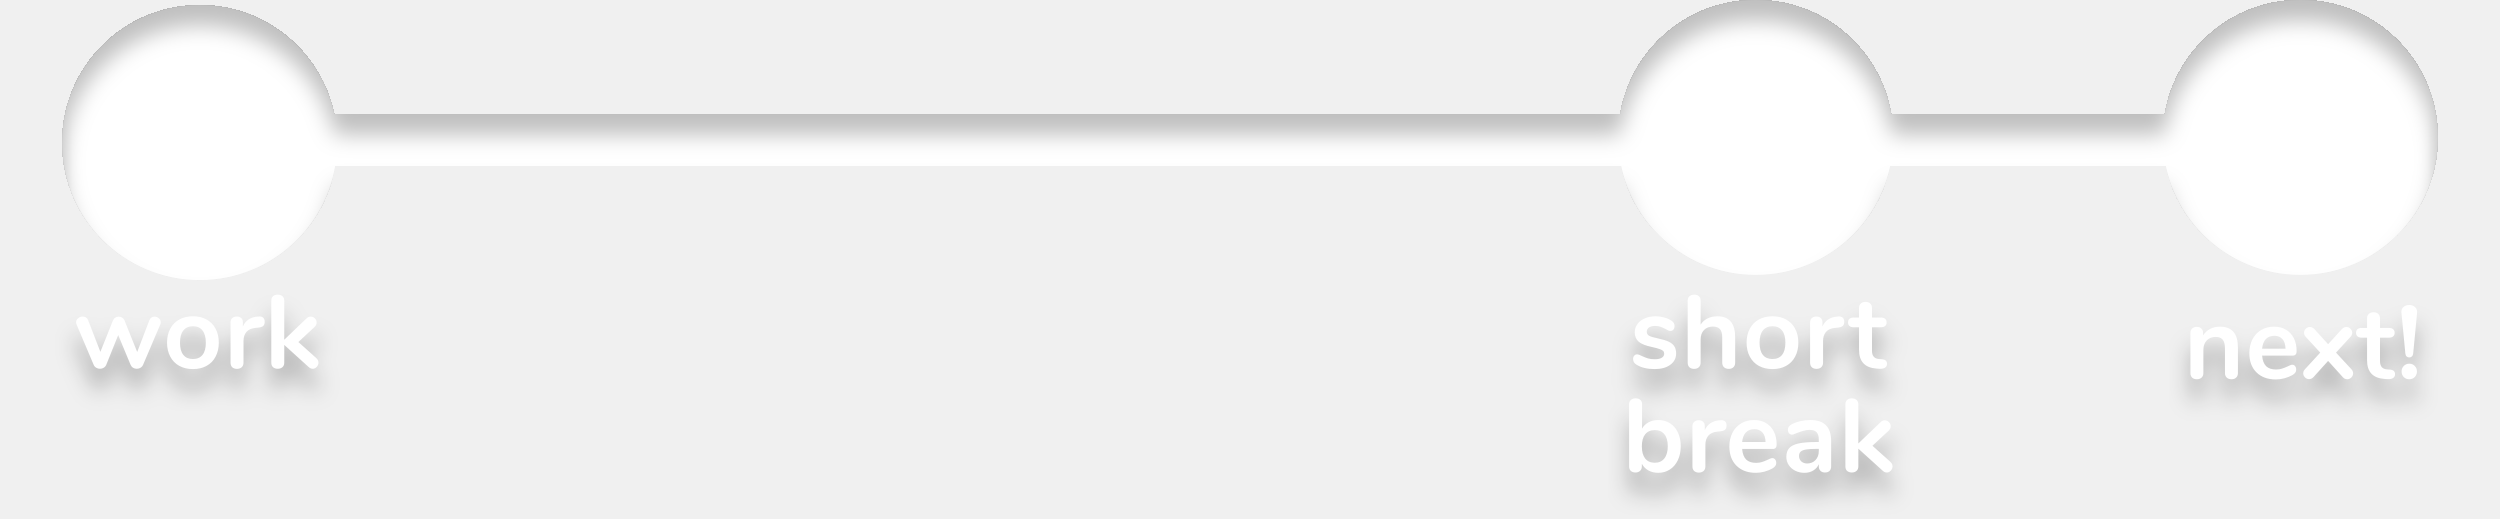
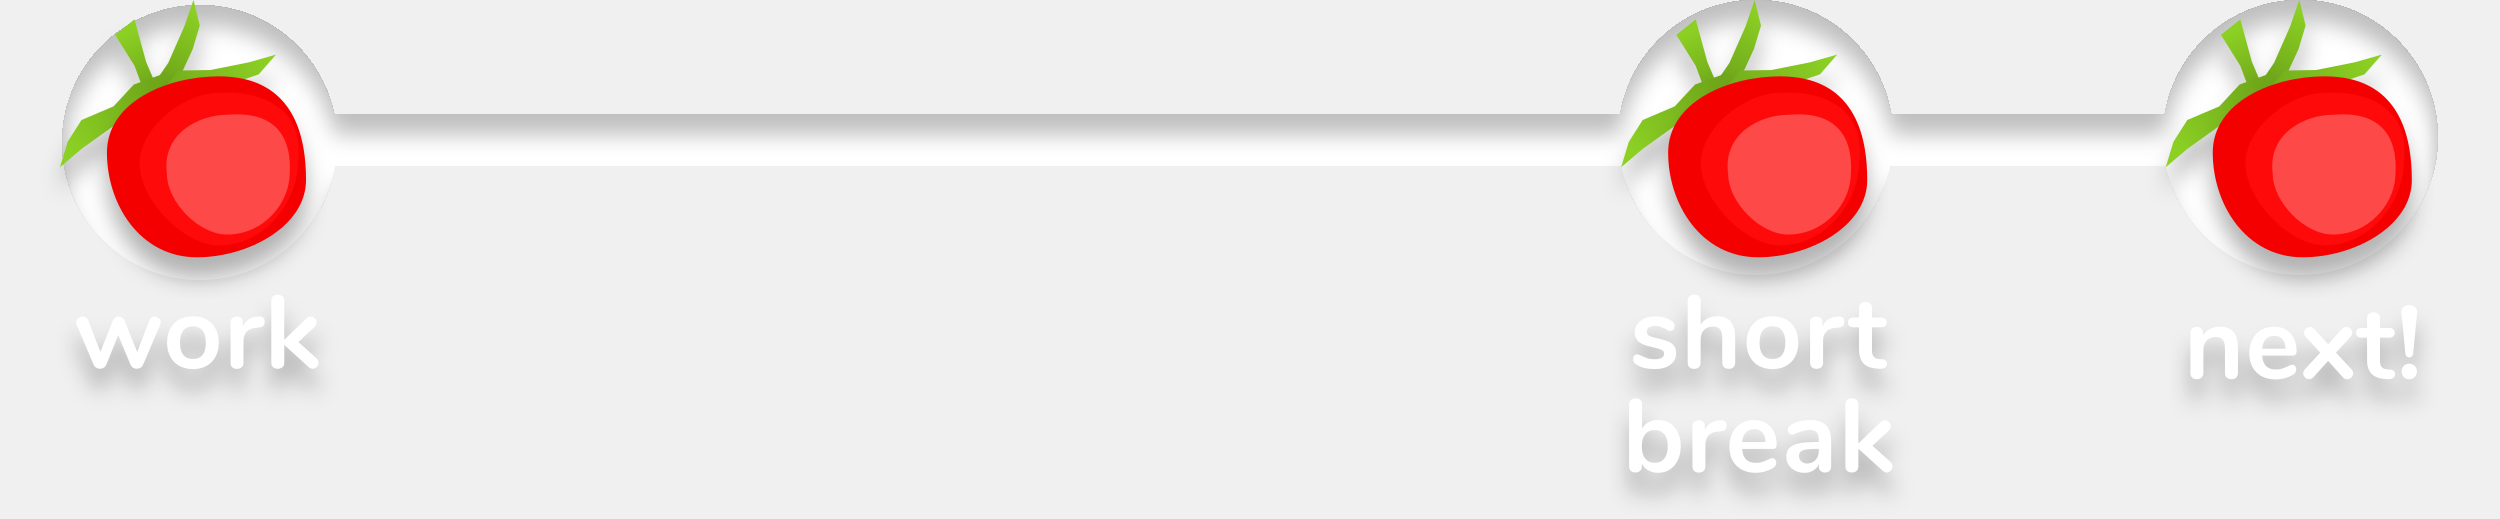
<svg xmlns="http://www.w3.org/2000/svg" width="482" height="100" viewBox="0 0 482 100" fill="none">
  <g filter="url(#filter0_i)">
    <circle cx="38.5" cy="27.5" r="26.5" fill="white" />
    <circle cx="338.5" cy="26.5" r="26.5" fill="white" />
    <circle cx="443.5" cy="26.5" r="26.5" fill="white" />
    <line x1="64" y1="27" x2="314" y2="27" stroke="white" stroke-width="10" />
    <line x1="362" y1="27" x2="422" y2="27" stroke="white" stroke-width="10" />
  </g>
  <g filter="url(#filter1_d)">
    <path d="M28.792 61.76C28.886 61.52 29.019 61.34 29.192 61.22C29.379 61.1 29.579 61.04 29.792 61.04C30.099 61.04 30.372 61.147 30.612 61.36C30.866 61.56 30.992 61.813 30.992 62.12C30.992 62.293 30.959 62.447 30.892 62.58L27.592 70.32C27.486 70.573 27.319 70.767 27.092 70.9C26.879 71.033 26.639 71.1 26.372 71.1C26.119 71.1 25.879 71.033 25.652 70.9C25.439 70.767 25.279 70.573 25.172 70.32L22.792 64.6L20.492 70.32C20.386 70.573 20.219 70.767 19.992 70.9C19.779 71.033 19.539 71.1 19.272 71.1C19.019 71.1 18.779 71.033 18.552 70.9C18.326 70.767 18.159 70.573 18.052 70.32L14.772 62.58C14.706 62.407 14.672 62.26 14.672 62.14C14.672 61.833 14.806 61.573 15.072 61.36C15.339 61.133 15.632 61.02 15.952 61.02C16.179 61.02 16.386 61.08 16.572 61.2C16.759 61.32 16.899 61.5 16.992 61.74L19.352 67.84L21.772 61.8C21.879 61.547 22.032 61.36 22.232 61.24C22.432 61.107 22.652 61.04 22.892 61.04C23.132 61.04 23.352 61.107 23.552 61.24C23.752 61.36 23.906 61.547 24.012 61.8L26.452 67.86L28.792 61.76ZM37.205 71.16C36.205 71.16 35.325 70.953 34.565 70.54C33.818 70.127 33.238 69.533 32.825 68.76C32.412 67.987 32.205 67.087 32.205 66.06C32.205 65.033 32.412 64.14 32.825 63.38C33.238 62.607 33.818 62.013 34.565 61.6C35.325 61.187 36.205 60.98 37.205 60.98C38.205 60.98 39.078 61.187 39.825 61.6C40.585 62.013 41.165 62.607 41.565 63.38C41.978 64.14 42.185 65.033 42.185 66.06C42.185 67.087 41.978 67.987 41.565 68.76C41.165 69.533 40.585 70.127 39.825 70.54C39.078 70.953 38.205 71.16 37.205 71.16ZM37.185 69.22C37.998 69.22 38.618 68.953 39.045 68.42C39.472 67.887 39.685 67.1 39.685 66.06C39.685 65.033 39.472 64.253 39.045 63.72C38.618 63.173 38.005 62.9 37.205 62.9C36.405 62.9 35.785 63.173 35.345 63.72C34.918 64.253 34.705 65.033 34.705 66.06C34.705 67.1 34.918 67.887 35.345 68.42C35.772 68.953 36.385 69.22 37.185 69.22ZM49.909 61.02C50.255 60.993 50.529 61.067 50.729 61.24C50.929 61.413 51.029 61.673 51.029 62.02C51.029 62.38 50.942 62.647 50.769 62.82C50.596 62.993 50.282 63.107 49.829 63.16L49.229 63.22C48.442 63.3 47.862 63.567 47.489 64.02C47.129 64.473 46.949 65.04 46.949 65.72V69.92C46.949 70.307 46.829 70.607 46.589 70.82C46.349 71.02 46.049 71.12 45.689 71.12C45.329 71.12 45.029 71.02 44.789 70.82C44.562 70.607 44.449 70.307 44.449 69.92V62.18C44.449 61.807 44.562 61.52 44.789 61.32C45.029 61.12 45.322 61.02 45.669 61.02C46.016 61.02 46.295 61.12 46.509 61.32C46.722 61.507 46.829 61.78 46.829 62.14V62.94C47.082 62.353 47.456 61.9 47.949 61.58C48.456 61.26 49.016 61.08 49.629 61.04L49.909 61.02ZM61.005 69.06C61.272 69.313 61.405 69.6 61.405 69.92C61.405 70.227 61.292 70.5 61.065 70.74C60.852 70.98 60.598 71.1 60.305 71.1C60.012 71.1 59.738 70.98 59.485 70.74L54.805 66.5V69.92C54.805 70.307 54.685 70.6 54.445 70.8C54.205 71 53.905 71.1 53.545 71.1C53.185 71.1 52.885 71 52.645 70.8C52.418 70.6 52.305 70.307 52.305 69.92V57.98C52.305 57.593 52.418 57.3 52.645 57.1C52.885 56.9 53.185 56.8 53.545 56.8C53.905 56.8 54.205 56.9 54.445 57.1C54.685 57.3 54.805 57.593 54.805 57.98V65.5L59.085 61.4C59.325 61.16 59.598 61.04 59.905 61.04C60.212 61.04 60.478 61.153 60.705 61.38C60.932 61.607 61.045 61.873 61.045 62.18C61.045 62.487 60.918 62.767 60.665 63.02L57.525 65.94L61.005 69.06Z" fill="white" />
  </g>
  <g filter="url(#filter2_d)">
    <path d="M319.016 71.16C317.563 71.16 316.39 70.873 315.496 70.3C315.07 70.047 314.856 69.687 314.856 69.22C314.856 68.953 314.93 68.74 315.076 68.58C315.223 68.407 315.403 68.32 315.616 68.32C315.843 68.32 316.156 68.427 316.556 68.64C316.983 68.84 317.37 68.993 317.716 69.1C318.076 69.207 318.53 69.26 319.076 69.26C319.636 69.26 320.07 69.167 320.376 68.98C320.696 68.793 320.856 68.533 320.856 68.2C320.856 67.973 320.79 67.793 320.656 67.66C320.536 67.527 320.31 67.407 319.976 67.3C319.656 67.18 319.163 67.047 318.496 66.9C317.31 66.66 316.456 66.32 315.936 65.88C315.43 65.44 315.176 64.833 315.176 64.06C315.176 63.473 315.35 62.947 315.696 62.48C316.043 62 316.516 61.633 317.116 61.38C317.73 61.113 318.423 60.98 319.196 60.98C319.756 60.98 320.296 61.053 320.816 61.2C321.336 61.333 321.803 61.533 322.216 61.8C322.643 62.067 322.856 62.42 322.856 62.86C322.856 63.127 322.783 63.353 322.636 63.54C322.49 63.713 322.31 63.8 322.096 63.8C321.95 63.8 321.803 63.773 321.656 63.72C321.523 63.653 321.35 63.56 321.136 63.44C320.75 63.24 320.416 63.093 320.136 63C319.856 62.893 319.51 62.84 319.096 62.84C318.603 62.84 318.21 62.94 317.916 63.14C317.636 63.34 317.496 63.613 317.496 63.96C317.496 64.293 317.643 64.547 317.936 64.72C318.23 64.893 318.796 65.067 319.636 65.24C320.53 65.427 321.23 65.64 321.736 65.88C322.243 66.12 322.603 66.42 322.816 66.78C323.043 67.14 323.156 67.6 323.156 68.16C323.156 69.067 322.776 69.793 322.016 70.34C321.27 70.887 320.27 71.16 319.016 71.16ZM331.103 60.98C333.397 60.98 334.543 62.32 334.543 65V69.92C334.543 70.293 334.43 70.587 334.203 70.8C333.99 71.013 333.69 71.12 333.303 71.12C332.917 71.12 332.61 71.013 332.383 70.8C332.157 70.587 332.043 70.293 332.043 69.92V65C332.043 64.293 331.897 63.78 331.603 63.46C331.323 63.127 330.877 62.96 330.263 62.96C329.543 62.96 328.963 63.187 328.523 63.64C328.097 64.093 327.883 64.7 327.883 65.46V69.92C327.883 70.293 327.77 70.587 327.543 70.8C327.317 71.013 327.01 71.12 326.623 71.12C326.237 71.12 325.93 71.013 325.703 70.8C325.49 70.587 325.383 70.293 325.383 69.92V57.96C325.383 57.613 325.497 57.333 325.723 57.12C325.963 56.907 326.27 56.8 326.643 56.8C327.017 56.8 327.317 56.9 327.543 57.1C327.77 57.3 327.883 57.573 327.883 57.92V62.58C328.217 62.06 328.657 61.667 329.203 61.4C329.763 61.12 330.397 60.98 331.103 60.98ZM341.742 71.16C340.742 71.16 339.862 70.953 339.102 70.54C338.356 70.127 337.776 69.533 337.362 68.76C336.949 67.987 336.742 67.087 336.742 66.06C336.742 65.033 336.949 64.14 337.362 63.38C337.776 62.607 338.356 62.013 339.102 61.6C339.862 61.187 340.742 60.98 341.742 60.98C342.742 60.98 343.616 61.187 344.362 61.6C345.122 62.013 345.702 62.607 346.102 63.38C346.516 64.14 346.722 65.033 346.722 66.06C346.722 67.087 346.516 67.987 346.102 68.76C345.702 69.533 345.122 70.127 344.362 70.54C343.616 70.953 342.742 71.16 341.742 71.16ZM341.722 69.22C342.536 69.22 343.156 68.953 343.582 68.42C344.009 67.887 344.222 67.1 344.222 66.06C344.222 65.033 344.009 64.253 343.582 63.72C343.156 63.173 342.542 62.9 341.742 62.9C340.942 62.9 340.322 63.173 339.882 63.72C339.456 64.253 339.242 65.033 339.242 66.06C339.242 67.1 339.456 67.887 339.882 68.42C340.309 68.953 340.922 69.22 341.722 69.22ZM354.446 61.02C354.793 60.993 355.066 61.067 355.266 61.24C355.466 61.413 355.566 61.673 355.566 62.02C355.566 62.38 355.48 62.647 355.306 62.82C355.133 62.993 354.82 63.107 354.366 63.16L353.766 63.22C352.98 63.3 352.4 63.567 352.026 64.02C351.666 64.473 351.486 65.04 351.486 65.72V69.92C351.486 70.307 351.366 70.607 351.126 70.82C350.886 71.02 350.586 71.12 350.226 71.12C349.866 71.12 349.566 71.02 349.326 70.82C349.1 70.607 348.986 70.307 348.986 69.92V62.18C348.986 61.807 349.1 61.52 349.326 61.32C349.566 61.12 349.86 61.02 350.206 61.02C350.553 61.02 350.833 61.12 351.046 61.32C351.26 61.507 351.366 61.78 351.366 62.14V62.94C351.62 62.353 351.993 61.9 352.486 61.58C352.993 61.26 353.553 61.08 354.166 61.04L354.446 61.02ZM362.821 69.26C363.488 69.3 363.821 69.6 363.821 70.16C363.821 70.48 363.688 70.727 363.421 70.9C363.168 71.06 362.801 71.127 362.321 71.1L361.781 71.06C359.541 70.9 358.421 69.7 358.421 67.46V63.1H357.421C357.061 63.1 356.781 63.02 356.581 62.86C356.394 62.7 356.301 62.467 356.301 62.16C356.301 61.853 356.394 61.62 356.581 61.46C356.781 61.3 357.061 61.22 357.421 61.22H358.421V59.38C358.421 59.02 358.534 58.733 358.761 58.52C358.988 58.307 359.294 58.2 359.681 58.2C360.054 58.2 360.354 58.307 360.581 58.52C360.808 58.733 360.921 59.02 360.921 59.38V61.22H362.621C362.981 61.22 363.254 61.3 363.441 61.46C363.641 61.62 363.741 61.853 363.741 62.16C363.741 62.467 363.641 62.7 363.441 62.86C363.254 63.02 362.981 63.1 362.621 63.1H360.921V67.64C360.921 68.627 361.374 69.153 362.281 69.22L362.821 69.26ZM319.709 80.98C320.563 80.98 321.316 81.187 321.969 81.6C322.623 82.013 323.129 82.6 323.489 83.36C323.863 84.12 324.049 85.007 324.049 86.02C324.049 87.033 323.863 87.933 323.489 88.72C323.129 89.493 322.616 90.093 321.949 90.52C321.296 90.947 320.549 91.16 319.709 91.16C319.003 91.16 318.369 91.007 317.809 90.7C317.263 90.393 316.843 89.967 316.549 89.42V89.92C316.549 90.28 316.436 90.567 316.209 90.78C315.983 90.993 315.683 91.1 315.309 91.1C314.936 91.1 314.636 90.993 314.409 90.78C314.196 90.567 314.089 90.28 314.089 89.92V77.96C314.089 77.613 314.203 77.333 314.429 77.12C314.669 76.907 314.976 76.8 315.349 76.8C315.723 76.8 316.023 76.9 316.249 77.1C316.476 77.3 316.589 77.573 316.589 77.92V82.64C316.883 82.107 317.303 81.7 317.849 81.42C318.396 81.127 319.016 80.98 319.709 80.98ZM319.049 89.22C319.836 89.22 320.449 88.94 320.889 88.38C321.329 87.82 321.549 87.033 321.549 86.02C321.549 85.02 321.329 84.253 320.889 83.72C320.463 83.187 319.849 82.92 319.049 82.92C318.249 82.92 317.629 83.193 317.189 83.74C316.763 84.273 316.549 85.047 316.549 86.06C316.549 87.073 316.763 87.853 317.189 88.4C317.629 88.947 318.249 89.22 319.049 89.22ZM331.761 81.02C332.108 80.993 332.381 81.067 332.581 81.24C332.781 81.413 332.881 81.673 332.881 82.02C332.881 82.38 332.795 82.647 332.621 82.82C332.448 82.993 332.135 83.107 331.681 83.16L331.081 83.22C330.295 83.3 329.715 83.567 329.341 84.02C328.981 84.473 328.801 85.04 328.801 85.72V89.92C328.801 90.307 328.681 90.607 328.441 90.82C328.201 91.02 327.901 91.12 327.541 91.12C327.181 91.12 326.881 91.02 326.641 90.82C326.415 90.607 326.301 90.307 326.301 89.92V82.18C326.301 81.807 326.415 81.52 326.641 81.32C326.881 81.12 327.175 81.02 327.521 81.02C327.868 81.02 328.148 81.12 328.361 81.32C328.575 81.507 328.681 81.78 328.681 82.14V82.94C328.935 82.353 329.308 81.9 329.801 81.58C330.308 81.26 330.868 81.08 331.481 81.04L331.761 81.02ZM341.702 88.32C341.929 88.32 342.109 88.407 342.242 88.58C342.389 88.753 342.462 88.987 342.462 89.28C342.462 89.693 342.215 90.04 341.722 90.32C341.269 90.573 340.755 90.78 340.182 90.94C339.609 91.087 339.062 91.16 338.542 91.16C336.969 91.16 335.722 90.707 334.802 89.8C333.882 88.893 333.422 87.653 333.422 86.08C333.422 85.08 333.622 84.193 334.022 83.42C334.422 82.647 334.982 82.047 335.702 81.62C336.435 81.193 337.262 80.98 338.182 80.98C339.062 80.98 339.829 81.173 340.482 81.56C341.135 81.947 341.642 82.493 342.002 83.2C342.362 83.907 342.542 84.74 342.542 85.7C342.542 86.273 342.289 86.56 341.782 86.56H335.882C335.962 87.48 336.222 88.16 336.662 88.6C337.102 89.027 337.742 89.24 338.582 89.24C339.009 89.24 339.382 89.187 339.702 89.08C340.035 88.973 340.409 88.827 340.822 88.64C341.222 88.427 341.515 88.32 341.702 88.32ZM338.242 82.74C337.562 82.74 337.015 82.953 336.602 83.38C336.202 83.807 335.962 84.42 335.882 85.22H340.402C340.375 84.407 340.175 83.793 339.802 83.38C339.429 82.953 338.909 82.74 338.242 82.74ZM349.027 80.98C350.387 80.98 351.394 81.32 352.047 82C352.714 82.667 353.047 83.687 353.047 85.06V89.94C353.047 90.3 352.94 90.587 352.727 90.8C352.514 91 352.22 91.1 351.847 91.1C351.5 91.1 351.214 90.993 350.987 90.78C350.774 90.567 350.667 90.287 350.667 89.94V89.5C350.44 90.02 350.08 90.427 349.587 90.72C349.107 91.013 348.547 91.16 347.907 91.16C347.254 91.16 346.66 91.027 346.127 90.76C345.594 90.493 345.174 90.127 344.867 89.66C344.56 89.193 344.407 88.673 344.407 88.1C344.407 87.38 344.587 86.813 344.947 86.4C345.32 85.987 345.92 85.687 346.747 85.5C347.574 85.313 348.714 85.22 350.167 85.22H350.667V84.76C350.667 84.107 350.527 83.633 350.247 83.34C349.967 83.033 349.514 82.88 348.887 82.88C348.5 82.88 348.107 82.94 347.707 83.06C347.307 83.167 346.834 83.327 346.287 83.54C345.94 83.713 345.687 83.8 345.527 83.8C345.287 83.8 345.087 83.713 344.927 83.54C344.78 83.367 344.707 83.14 344.707 82.86C344.707 82.633 344.76 82.44 344.867 82.28C344.987 82.107 345.18 81.947 345.447 81.8C345.914 81.547 346.467 81.347 347.107 81.2C347.76 81.053 348.4 80.98 349.027 80.98ZM348.407 89.36C349.074 89.36 349.614 89.14 350.027 88.7C350.454 88.247 350.667 87.667 350.667 86.96V86.54H350.307C349.414 86.54 348.72 86.58 348.227 86.66C347.734 86.74 347.38 86.88 347.167 87.08C346.954 87.28 346.847 87.553 346.847 87.9C346.847 88.327 346.994 88.68 347.287 88.96C347.594 89.227 347.967 89.36 348.407 89.36ZM364.488 89.06C364.755 89.313 364.888 89.6 364.888 89.92C364.888 90.227 364.775 90.5 364.548 90.74C364.335 90.98 364.081 91.1 363.788 91.1C363.495 91.1 363.221 90.98 362.968 90.74L358.288 86.5V89.92C358.288 90.307 358.168 90.6 357.928 90.8C357.688 91 357.388 91.1 357.028 91.1C356.668 91.1 356.368 91 356.128 90.8C355.901 90.6 355.788 90.307 355.788 89.92V77.98C355.788 77.593 355.901 77.3 356.128 77.1C356.368 76.9 356.668 76.8 357.028 76.8C357.388 76.8 357.688 76.9 357.928 77.1C358.168 77.3 358.288 77.593 358.288 77.98V85.5L362.568 81.4C362.808 81.16 363.081 81.04 363.388 81.04C363.695 81.04 363.961 81.153 364.188 81.38C364.415 81.607 364.528 81.873 364.528 82.18C364.528 82.487 364.401 82.767 364.148 83.02L361.008 85.94L364.488 89.06Z" fill="white" />
  </g>
  <g filter="url(#filter3_d)">
    <path d="M427.992 62.98C429.165 62.98 430.039 63.313 430.612 63.98C431.185 64.647 431.472 65.653 431.472 67V71.92C431.472 72.293 431.359 72.587 431.132 72.8C430.919 73.013 430.619 73.12 430.232 73.12C429.845 73.12 429.539 73.013 429.312 72.8C429.085 72.587 428.972 72.293 428.972 71.92V67.14C428.972 66.38 428.825 65.827 428.532 65.48C428.252 65.133 427.805 64.96 427.192 64.96C426.472 64.96 425.892 65.187 425.452 65.64C425.025 66.093 424.812 66.7 424.812 67.46V71.92C424.812 72.293 424.699 72.587 424.472 72.8C424.245 73.013 423.939 73.12 423.552 73.12C423.165 73.12 422.859 73.013 422.632 72.8C422.419 72.587 422.312 72.293 422.312 71.92V64.18C422.312 63.833 422.425 63.553 422.652 63.34C422.879 63.127 423.185 63.02 423.572 63.02C423.919 63.02 424.199 63.127 424.412 63.34C424.639 63.54 424.752 63.807 424.752 64.14V64.68C425.085 64.133 425.532 63.713 426.092 63.42C426.652 63.127 427.285 62.98 427.992 62.98ZM441.951 70.32C442.178 70.32 442.358 70.407 442.491 70.58C442.638 70.753 442.711 70.987 442.711 71.28C442.711 71.693 442.465 72.04 441.971 72.32C441.518 72.573 441.005 72.78 440.431 72.94C439.858 73.087 439.311 73.16 438.791 73.16C437.218 73.16 435.971 72.707 435.051 71.8C434.131 70.893 433.671 69.653 433.671 68.08C433.671 67.08 433.871 66.193 434.271 65.42C434.671 64.647 435.231 64.047 435.951 63.62C436.685 63.193 437.511 62.98 438.431 62.98C439.311 62.98 440.078 63.173 440.731 63.56C441.385 63.947 441.891 64.493 442.251 65.2C442.611 65.907 442.791 66.74 442.791 67.7C442.791 68.273 442.538 68.56 442.031 68.56H436.131C436.211 69.48 436.471 70.16 436.911 70.6C437.351 71.027 437.991 71.24 438.831 71.24C439.258 71.24 439.631 71.187 439.951 71.08C440.285 70.973 440.658 70.827 441.071 70.64C441.471 70.427 441.765 70.32 441.951 70.32ZM438.491 64.74C437.811 64.74 437.265 64.953 436.851 65.38C436.451 65.807 436.211 66.42 436.131 67.22H440.651C440.625 66.407 440.425 65.793 440.051 65.38C439.678 64.953 439.158 64.74 438.491 64.74ZM453.321 71.16C453.561 71.4 453.681 71.673 453.681 71.98C453.681 72.273 453.568 72.54 453.341 72.78C453.114 73.007 452.848 73.12 452.541 73.12C452.208 73.12 451.921 72.98 451.681 72.7L448.861 69.58L446.041 72.7C445.788 72.967 445.501 73.1 445.181 73.1C444.888 73.1 444.628 72.987 444.401 72.76C444.174 72.533 444.061 72.273 444.061 71.98C444.061 71.673 444.181 71.4 444.421 71.16L447.341 67.98L444.581 64.98C444.341 64.74 444.221 64.467 444.221 64.16C444.221 63.853 444.334 63.593 444.561 63.38C444.788 63.153 445.048 63.04 445.341 63.04C445.661 63.04 445.948 63.173 446.201 63.44L448.861 66.36L451.521 63.44C451.774 63.173 452.061 63.04 452.381 63.04C452.688 63.04 452.948 63.153 453.161 63.38C453.388 63.593 453.501 63.853 453.501 64.16C453.501 64.467 453.381 64.74 453.141 64.98L450.381 67.98L453.321 71.16ZM460.766 71.26C461.432 71.3 461.766 71.6 461.766 72.16C461.766 72.48 461.632 72.727 461.366 72.9C461.112 73.06 460.746 73.127 460.266 73.1L459.726 73.06C457.486 72.9 456.366 71.7 456.366 69.46V65.1H455.366C455.006 65.1 454.726 65.02 454.526 64.86C454.339 64.7 454.246 64.467 454.246 64.16C454.246 63.853 454.339 63.62 454.526 63.46C454.726 63.3 455.006 63.22 455.366 63.22H456.366V61.38C456.366 61.02 456.479 60.733 456.706 60.52C456.932 60.307 457.239 60.2 457.626 60.2C457.999 60.2 458.299 60.307 458.526 60.52C458.752 60.733 458.866 61.02 458.866 61.38V63.22H460.566C460.926 63.22 461.199 63.3 461.386 63.46C461.586 63.62 461.686 63.853 461.686 64.16C461.686 64.467 461.586 64.7 461.386 64.86C461.199 65.02 460.926 65.1 460.566 65.1H458.866V69.64C458.866 70.627 459.319 71.153 460.226 71.22L460.766 71.26ZM464.507 68.92C464.307 68.92 464.134 68.853 463.987 68.72C463.854 68.587 463.774 68.393 463.747 68.14L463.007 60.36L462.987 60.16C462.987 59.747 463.127 59.42 463.407 59.18C463.7 58.927 464.067 58.8 464.507 58.8C464.974 58.8 465.354 58.947 465.647 59.24C465.94 59.52 466.06 59.9 466.007 60.38L465.267 68.14C465.24 68.393 465.154 68.587 465.007 68.72C464.874 68.853 464.707 68.92 464.507 68.92ZM464.507 73.12C464.08 73.12 463.727 72.98 463.447 72.7C463.167 72.407 463.027 72.047 463.027 71.62C463.027 71.193 463.167 70.84 463.447 70.56C463.727 70.267 464.08 70.12 464.507 70.12C464.934 70.12 465.287 70.267 465.567 70.56C465.847 70.84 465.987 71.193 465.987 71.62C465.987 72.047 465.847 72.407 465.567 72.7C465.287 72.98 464.934 73.12 464.507 73.12Z" fill="white" />
  </g>
+   <g filter="url(#filter4_d)">
+     <path d="M32.455 12.097L35.524 5.132L37.306 3.04723e-05L38.516 4.93L37.163 9.452L33.665 17.027L31.701 21.12L30.131 21.408L29.099 17.035L32.455 12.097Z" fill="url(#paint0_linear)" />
+   </g>
+   <g filter="url(#filter5_d)">
+     <path d="M25.93 3.732L28.169 11.941L30.408 17.165L28.169 18.657L25.93 12.687L22.199 6.717L25.93 3.732Z" fill="url(#paint1_linear)" />
+   </g>
+   <g filter="url(#filter6_d)">
+     <path d="M21.89 24.276L15.707 28.713L11.564 32.227L13.028 27.366L15.707 23.134L21.89 20.505L25.798 16.298L31.581 14.195L35.788 15.773L33.159 18.401L27.29 21.729L21.89 24.276Z" fill="url(#paint2_linear)" />
+   </g>
+   <g filter="url(#filter7_d)">
+     <path d="M40.537 13.501L47.999 12.008L53.223 10.516L49.885 14.34L45.407 15.833L37.198 17.325L32.721 18.072L31.582 16.952L34.567 13.594L40.537 13.501Z" fill="url(#paint3_linear)" />
+   </g>
+   <g filter="url(#filter8_d)">
+     <path d="M59 34.701C59 43.639 47.848 49.606 37.975 49.606C26.934 49.606 20.619 39.316 20.619 29.443C20.619 19.57 32.303 14.721 42.175 14.721C48.485 14.721 59 16.825 59 34.701Z" fill="#F40000" />
+   </g>
+   <path d="M57.423 31.546C57.423 38.51 51.24 47.319 42.175 47.319C35.416 47.319 26.928 38.51 26.928 31.546C26.928 24.583 35.416 17.9 42.175 17.9C49.88 17.365 59 20.505 57.423 31.546Z" fill="#FF0A0A" />
+   <path d="M55.845 33.493C55.845 38.957 51.005 45.217 43.752 45.217C38.346 45.217 32.185 38.957 32.185 33.493C31.134 25.763 38.346 22.136 43.752 22.136C51.367 21.403 56.371 24.711 55.845 33.493Z" fill="#FE4949" />
+   <g filter="url(#filter9_d)">
+     <path d="M333.455 12.097L336.524 5.132L338.305 3.04723e-05L339.516 4.93L338.163 9.452L334.665 17.027L332.701 21.12L331.131 21.408L330.099 17.035L333.455 12.097Z" fill="url(#paint4_linear)" />
+   </g>
+   <g filter="url(#filter10_d)">
+     <path d="M326.93 3.732L329.169 11.941L331.408 17.165L329.169 18.657L326.93 12.687L323.199 6.717L326.93 3.732Z" fill="url(#paint5_linear)" />
+   </g>
+   <g filter="url(#filter11_d)">
+     <path d="M322.89 24.276L316.707 28.713L312.564 32.227L314.028 27.366L316.707 23.134L322.89 20.505L326.798 16.298L332.581 14.195L336.788 15.773L334.159 18.401L328.29 21.729L322.89 24.276Z" fill="url(#paint6_linear)" />
+   </g>
+   <g filter="url(#filter12_d)">
+     <path d="M341.537 13.501L348.999 12.008L354.223 10.516L350.885 14.34L346.407 15.833L338.198 17.325L333.721 18.072L332.582 16.952L335.567 13.594L341.537 13.501Z" fill="url(#paint7_linear)" />
+   </g>
+   <g filter="url(#filter13_d)">
+     <path d="M360 34.701C360 43.639 348.848 49.606 338.975 49.606C327.934 49.606 321.619 39.316 321.619 29.443C321.619 19.57 333.303 14.721 343.175 14.721C349.485 14.721 360 16.825 360 34.701Z" fill="#F40000" />
+   </g>
+   <path d="M358.423 31.546C358.423 38.51 352.24 47.319 343.175 47.319C336.416 47.319 327.928 38.51 327.928 31.546C327.928 24.583 336.416 17.9 343.175 17.9C350.881 17.365 360 20.505 358.423 31.546Z" fill="#FF0A0A" />
+   <path d="M356.845 33.493C356.845 38.957 352.005 45.217 344.752 45.217C339.345 45.217 333.186 38.957 333.186 33.493C332.134 25.763 339.345 22.136 344.752 22.136C352.367 21.403 357.371 24.711 356.845 33.493Z" fill="#FE4949" />
+   <g filter="url(#filter14_d)">
+     <path d="M438.455 12.097L441.524 5.132L443.305 3.04723e-05L444.516 4.93L443.163 9.452L439.665 17.027L437.701 21.12L436.131 21.408L435.099 17.035L438.455 12.097Z" fill="url(#paint8_linear)" />
+   </g>
+   <g filter="url(#filter15_d)">
+     <path d="M431.93 3.732L434.169 11.941L436.408 17.165L434.169 18.657L431.93 12.687L428.199 6.717L431.93 3.732Z" fill="url(#paint9_linear)" />
+   </g>
+   <g filter="url(#filter16_d)">
+     <path d="M427.89 24.276L421.707 28.713L417.564 32.227L419.028 27.366L421.707 23.134L427.89 20.505L431.798 16.298L437.581 14.195L441.788 15.773L439.159 18.401L433.29 21.729L427.89 24.276Z" fill="url(#paint10_linear)" />
+   </g>
+   <g filter="url(#filter17_d)">
+     <path d="M446.537 13.501L453.999 12.008L459.223 10.516L455.885 14.34L451.407 15.833L443.198 17.325L438.721 18.072L437.582 16.952L440.567 13.594L446.537 13.501Z" fill="url(#paint11_linear)" />
+   </g>
+   <g filter="url(#filter18_d)">
+     <path d="M465 34.701C465 43.639 453.848 49.606 443.975 49.606C432.934 49.606 426.619 39.316 426.619 29.443C426.619 19.57 438.303 14.721 448.175 14.721C454.485 14.721 465 16.825 465 34.701Z" fill="#F40000" />
+   </g>
+   <path d="M463.423 31.546C463.423 38.51 457.24 47.319 448.175 47.319C441.416 47.319 432.928 38.51 432.928 31.546C432.928 24.583 441.416 17.9 448.175 17.9C455.881 17.365 465 20.505 463.423 31.546Z" fill="#FF0A0A" />
+   <path d="M461.845 33.493C461.845 38.957 457.005 45.217 449.752 45.217C444.345 45.217 438.186 38.957 438.186 33.493C437.134 25.763 444.345 22.136 449.752 22.136C457.367 21.403 462.371 24.711 461.845 33.493Z" fill="#FE4949" />
  <defs>
    <filter id="filter0_i" x="12" y="0" width="458" height="58" filterUnits="userSpaceOnUse" color-interpolation-filters="sRGB">
      <feFlood flood-opacity="0" result="BackgroundImageFix" />
      <feBlend mode="normal" in="SourceGraphic" in2="BackgroundImageFix" result="shape" />
      <feColorMatrix in="SourceAlpha" type="matrix" values="0 0 0 0 0 0 0 0 0 0 0 0 0 0 0 0 0 0 127 0" result="hardAlpha" />
      <feOffset dy="4" />
      <feGaussianBlur stdDeviation="2" />
      <feComposite in2="hardAlpha" operator="arithmetic" k2="-1" k3="1" />
      <feColorMatrix type="matrix" values="0 0 0 0 0 0 0 0 0 0 0 0 0 0 0 0 0 0 0.25 0" />
      <feBlend mode="normal" in2="shape" result="effect1_innerShadow" />
    </filter>
    <filter id="filter1_d" x="10.672" y="56.8" width="54.733" height="22.36" filterUnits="userSpaceOnUse" color-interpolation-filters="sRGB">
      <feFlood flood-opacity="0" result="BackgroundImageFix" />
      <feColorMatrix in="SourceAlpha" type="matrix" values="0 0 0 0 0 0 0 0 0 0 0 0 0 0 0 0 0 0 127 0" />
      <feOffset dy="4" />
      <feGaussianBlur stdDeviation="2" />
      <feColorMatrix type="matrix" values="0 0 0 0 0 0 0 0 0 0 0 0 0 0 0 0 0 0 0.25 0" />
      <feBlend mode="normal" in2="BackgroundImageFix" result="effect1_dropShadow" />
      <feBlend mode="normal" in="SourceGraphic" in2="effect1_dropShadow" result="shape" />
    </filter>
    <filter id="filter2_d" x="310.089" y="56.8" width="58.798" height="42.36" filterUnits="userSpaceOnUse" color-interpolation-filters="sRGB">
      <feFlood flood-opacity="0" result="BackgroundImageFix" />
      <feColorMatrix in="SourceAlpha" type="matrix" values="0 0 0 0 0 0 0 0 0 0 0 0 0 0 0 0 0 0 127 0" />
      <feOffset dy="4" />
      <feGaussianBlur stdDeviation="2" />
      <feColorMatrix type="matrix" values="0 0 0 0 0 0 0 0 0 0 0 0 0 0 0 0 0 0 0.25 0" />
      <feBlend mode="normal" in2="BackgroundImageFix" result="effect1_dropShadow" />
      <feBlend mode="normal" in="SourceGraphic" in2="effect1_dropShadow" result="shape" />
    </filter>
    <filter id="filter3_d" x="418.312" y="58.8" width="51.707" height="22.36" filterUnits="userSpaceOnUse" color-interpolation-filters="sRGB">
      <feFlood flood-opacity="0" result="BackgroundImageFix" />
      <feColorMatrix in="SourceAlpha" type="matrix" values="0 0 0 0 0 0 0 0 0 0 0 0 0 0 0 0 0 0 127 0" />
      <feOffset dy="4" />
      <feGaussianBlur stdDeviation="2" />
      <feColorMatrix type="matrix" values="0 0 0 0 0 0 0 0 0 0 0 0 0 0 0 0 0 0 0.25 0" />
      <feBlend mode="normal" in2="BackgroundImageFix" result="effect1_dropShadow" />
      <feBlend mode="normal" in="SourceGraphic" in2="effect1_dropShadow" result="shape" />
    </filter>
+     <filter id="filter4_d" x="20.864" y="0" width="26.624" height="30.052" filterUnits="userSpaceOnUse" color-interpolation-filters="sRGB">
+       <feFlood flood-opacity="0" result="BackgroundImageFix" />
+       <feColorMatrix in="SourceAlpha" type="matrix" values="0 0 0 0 0 0 0 0 0 0 0 0 0 0 0 0 0 0 127 0" />
+       <feOffset dy="4" />
+       <feGaussianBlur stdDeviation="2" />
+       <feColorMatrix type="matrix" values="0 0 0 0 0 0 0 0 0 0 0 0 0 0 0 0 0 0 0.25 0" />
+       <feBlend mode="normal" in2="BackgroundImageFix" result="effect1_dropShadow" />
+       <feBlend mode="normal" in="SourceGraphic" in2="effect1_dropShadow" result="shape" />
+     </filter>
+     <filter id="filter5_d" x="18.199" y="3.732" width="16.209" height="22.925" filterUnits="userSpaceOnUse" color-interpolation-filters="sRGB">
+       <feFlood flood-opacity="0" result="BackgroundImageFix" />
+       <feColorMatrix in="SourceAlpha" type="matrix" values="0 0 0 0 0 0 0 0 0 0 0 0 0 0 0 0 0 0 127 0" />
+       <feOffset dy="4" />
+       <feGaussianBlur stdDeviation="2" />
+       <feColorMatrix type="matrix" values="0 0 0 0 0 0 0 0 0 0 0 0 0 0 0 0 0 0 0.25 0" />
+       <feBlend mode="normal" in2="BackgroundImageFix" result="effect1_dropShadow" />
+       <feBlend mode="normal" in="SourceGraphic" in2="effect1_dropShadow" result="shape" />
+     </filter>
+     <filter id="filter6_d" x="4" y="12.456" width="37.849" height="27.772" filterUnits="userSpaceOnUse" color-interpolation-filters="sRGB">
+       <feFlood flood-opacity="0" result="BackgroundImageFix" />
+       <feColorMatrix in="SourceAlpha" type="matrix" values="0 0 0 0 0 0 0 0 0 0 0 0 0 0 0 0 0 0 127 0" />
+       <feOffset dy="4" />
+       <feGaussianBlur stdDeviation="2" />
+       <feColorMatrix type="matrix" values="0 0 0 0 0 0 0 0 0 0 0 0 0 0 0 0 0 0 0.25 0" />
+       <feBlend mode="normal" in2="BackgroundImageFix" result="effect1_dropShadow" />
+       <feBlend mode="normal" in="SourceGraphic" in2="effect1_dropShadow" result="shape" />
+     </filter>
+     <filter id="filter7_d" x="27.582" y="10.516" width="29.642" height="15.556" filterUnits="userSpaceOnUse" color-interpolation-filters="sRGB">
+       <feFlood flood-opacity="0" result="BackgroundImageFix" />
+       <feColorMatrix in="SourceAlpha" type="matrix" values="0 0 0 0 0 0 0 0 0 0 0 0 0 0 0 0 0 0 127 0" />
+       <feOffset dy="4" />
+       <feGaussianBlur stdDeviation="2" />
+       <feColorMatrix type="matrix" values="0 0 0 0 0 0 0 0 0 0 0 0 0 0 0 0 0 0 0.25 0" />
+       <feBlend mode="normal" in2="BackgroundImageFix" result="effect1_dropShadow" />
+       <feBlend mode="normal" in="SourceGraphic" in2="effect1_dropShadow" result="shape" />
+     </filter>
+     <filter id="filter8_d" x="16.619" y="14.721" width="46.381" height="42.885" filterUnits="userSpaceOnUse" color-interpolation-filters="sRGB">
+       <feFlood flood-opacity="0" result="BackgroundImageFix" />
+       <feColorMatrix in="SourceAlpha" type="matrix" values="0 0 0 0 0 0 0 0 0 0 0 0 0 0 0 0 0 0 127 0" />
+       <feOffset dy="4" />
+       <feGaussianBlur stdDeviation="2" />
+       <feColorMatrix type="matrix" values="0 0 0 0 0 0 0 0 0 0 0 0 0 0 0 0 0 0 0.3 0" />
+       <feBlend mode="normal" in2="BackgroundImageFix" result="effect1_dropShadow" />
+       <feBlend mode="normal" in="SourceGraphic" in2="effect1_dropShadow" result="shape" />
+     </filter>
+     <filter id="filter9_d" x="321.864" y="0" width="26.624" height="30.052" filterUnits="userSpaceOnUse" color-interpolation-filters="sRGB">
+       <feFlood flood-opacity="0" result="BackgroundImageFix" />
+       <feColorMatrix in="SourceAlpha" type="matrix" values="0 0 0 0 0 0 0 0 0 0 0 0 0 0 0 0 0 0 127 0" />
+       <feOffset dy="4" />
+       <feGaussianBlur stdDeviation="2" />
+       <feColorMatrix type="matrix" values="0 0 0 0 0 0 0 0 0 0 0 0 0 0 0 0 0 0 0.25 0" />
+       <feBlend mode="normal" in2="BackgroundImageFix" result="effect1_dropShadow" />
+       <feBlend mode="normal" in="SourceGraphic" in2="effect1_dropShadow" result="shape" />
+     </filter>
+     <filter id="filter10_d" x="319.199" y="3.732" width="16.209" height="22.925" filterUnits="userSpaceOnUse" color-interpolation-filters="sRGB">
+       <feFlood flood-opacity="0" result="BackgroundImageFix" />
+       <feColorMatrix in="SourceAlpha" type="matrix" values="0 0 0 0 0 0 0 0 0 0 0 0 0 0 0 0 0 0 127 0" />
+       <feOffset dy="4" />
+       <feGaussianBlur stdDeviation="2" />
+       <feColorMatrix type="matrix" values="0 0 0 0 0 0 0 0 0 0 0 0 0 0 0 0 0 0 0.25 0" />
+       <feBlend mode="normal" in2="BackgroundImageFix" result="effect1_dropShadow" />
+       <feBlend mode="normal" in="SourceGraphic" in2="effect1_dropShadow" result="shape" />
+     </filter>
+     <filter id="filter11_d" x="305" y="12.456" width="37.849" height="27.772" filterUnits="userSpaceOnUse" color-interpolation-filters="sRGB">
+       <feFlood flood-opacity="0" result="BackgroundImageFix" />
+       <feColorMatrix in="SourceAlpha" type="matrix" values="0 0 0 0 0 0 0 0 0 0 0 0 0 0 0 0 0 0 127 0" />
+       <feOffset dy="4" />
+       <feGaussianBlur stdDeviation="2" />
+       <feColorMatrix type="matrix" values="0 0 0 0 0 0 0 0 0 0 0 0 0 0 0 0 0 0 0.25 0" />
+       <feBlend mode="normal" in2="BackgroundImageFix" result="effect1_dropShadow" />
+       <feBlend mode="normal" in="SourceGraphic" in2="effect1_dropShadow" result="shape" />
+     </filter>
+     <filter id="filter12_d" x="328.582" y="10.516" width="29.642" height="15.556" filterUnits="userSpaceOnUse" color-interpolation-filters="sRGB">
+       <feFlood flood-opacity="0" result="BackgroundImageFix" />
+       <feColorMatrix in="SourceAlpha" type="matrix" values="0 0 0 0 0 0 0 0 0 0 0 0 0 0 0 0 0 0 127 0" />
+       <feOffset dy="4" />
+       <feGaussianBlur stdDeviation="2" />
+       <feColorMatrix type="matrix" values="0 0 0 0 0 0 0 0 0 0 0 0 0 0 0 0 0 0 0.25 0" />
+       <feBlend mode="normal" in2="BackgroundImageFix" result="effect1_dropShadow" />
+       <feBlend mode="normal" in="SourceGraphic" in2="effect1_dropShadow" result="shape" />
+     </filter>
+     <filter id="filter13_d" x="317.619" y="14.721" width="46.381" height="42.885" filterUnits="userSpaceOnUse" color-interpolation-filters="sRGB">
+       <feFlood flood-opacity="0" result="BackgroundImageFix" />
+       <feColorMatrix in="SourceAlpha" type="matrix" values="0 0 0 0 0 0 0 0 0 0 0 0 0 0 0 0 0 0 127 0" />
+       <feOffset dy="4" />
+       <feGaussianBlur stdDeviation="2" />
+       <feColorMatrix type="matrix" values="0 0 0 0 0 0 0 0 0 0 0 0 0 0 0 0 0 0 0.3 0" />
+       <feBlend mode="normal" in2="BackgroundImageFix" result="effect1_dropShadow" />
+       <feBlend mode="normal" in="SourceGraphic" in2="effect1_dropShadow" result="shape" />
+     </filter>
+     <filter id="filter14_d" x="426.864" y="0" width="26.624" height="30.052" filterUnits="userSpaceOnUse" color-interpolation-filters="sRGB">
+       <feFlood flood-opacity="0" result="BackgroundImageFix" />
+       <feColorMatrix in="SourceAlpha" type="matrix" values="0 0 0 0 0 0 0 0 0 0 0 0 0 0 0 0 0 0 127 0" />
+       <feOffset dy="4" />
+       <feGaussianBlur stdDeviation="2" />
+       <feColorMatrix type="matrix" values="0 0 0 0 0 0 0 0 0 0 0 0 0 0 0 0 0 0 0.25 0" />
+       <feBlend mode="normal" in2="BackgroundImageFix" result="effect1_dropShadow" />
+       <feBlend mode="normal" in="SourceGraphic" in2="effect1_dropShadow" result="shape" />
+     </filter>
+     <filter id="filter15_d" x="424.199" y="3.732" width="16.209" height="22.925" filterUnits="userSpaceOnUse" color-interpolation-filters="sRGB">
+       <feFlood flood-opacity="0" result="BackgroundImageFix" />
+       <feColorMatrix in="SourceAlpha" type="matrix" values="0 0 0 0 0 0 0 0 0 0 0 0 0 0 0 0 0 0 127 0" />
+       <feOffset dy="4" />
+       <feGaussianBlur stdDeviation="2" />
+       <feColorMatrix type="matrix" values="0 0 0 0 0 0 0 0 0 0 0 0 0 0 0 0 0 0 0.25 0" />
+       <feBlend mode="normal" in2="BackgroundImageFix" result="effect1_dropShadow" />
+       <feBlend mode="normal" in="SourceGraphic" in2="effect1_dropShadow" result="shape" />
+     </filter>
+     <filter id="filter16_d" x="410" y="12.456" width="37.849" height="27.772" filterUnits="userSpaceOnUse" color-interpolation-filters="sRGB">
+       <feFlood flood-opacity="0" result="BackgroundImageFix" />
+       <feColorMatrix in="SourceAlpha" type="matrix" values="0 0 0 0 0 0 0 0 0 0 0 0 0 0 0 0 0 0 127 0" />
+       <feOffset dy="4" />
+       <feGaussianBlur stdDeviation="2" />
+       <feColorMatrix type="matrix" values="0 0 0 0 0 0 0 0 0 0 0 0 0 0 0 0 0 0 0.25 0" />
+       <feBlend mode="normal" in2="BackgroundImageFix" result="effect1_dropShadow" />
+       <feBlend mode="normal" in="SourceGraphic" in2="effect1_dropShadow" result="shape" />
+     </filter>
+     <filter id="filter17_d" x="433.582" y="10.516" width="29.642" height="15.556" filterUnits="userSpaceOnUse" color-interpolation-filters="sRGB">
+       <feFlood flood-opacity="0" result="BackgroundImageFix" />
+       <feColorMatrix in="SourceAlpha" type="matrix" values="0 0 0 0 0 0 0 0 0 0 0 0 0 0 0 0 0 0 127 0" />
+       <feOffset dy="4" />
+       <feGaussianBlur stdDeviation="2" />
+       <feColorMatrix type="matrix" values="0 0 0 0 0 0 0 0 0 0 0 0 0 0 0 0 0 0 0.25 0" />
+       <feBlend mode="normal" in2="BackgroundImageFix" result="effect1_dropShadow" />
+       <feBlend mode="normal" in="SourceGraphic" in2="effect1_dropShadow" result="shape" />
+     </filter>
+     <filter id="filter18_d" x="422.619" y="14.721" width="46.381" height="42.885" filterUnits="userSpaceOnUse" color-interpolation-filters="sRGB">
+       <feFlood flood-opacity="0" result="BackgroundImageFix" />
+       <feColorMatrix in="SourceAlpha" type="matrix" values="0 0 0 0 0 0 0 0 0 0 0 0 0 0 0 0 0 0 127 0" />
+       <feOffset dy="4" />
+       <feGaussianBlur stdDeviation="2" />
+       <feColorMatrix type="matrix" values="0 0 0 0 0 0 0 0 0 0 0 0 0 0 0 0 0 0 0.3 0" />
+       <feBlend mode="normal" in2="BackgroundImageFix" result="effect1_dropShadow" />
+       <feBlend mode="normal" in="SourceGraphic" in2="effect1_dropShadow" result="shape" />
+     </filter>
+     <linearGradient id="paint0_linear" x1="38.942" y1="2.629" x2="32.107" y2="15.247" gradientUnits="userSpaceOnUse">
+       <stop stop-color="#8CD024" />
+       <stop offset="1" stop-color="#70A81A" />
+     </linearGradient>
+     <linearGradient id="paint1_linear" x1="24.221" y1="6.309" x2="28.953" y2="16.825" gradientUnits="userSpaceOnUse">
+       <stop stop-color="#8CD024" />
+       <stop offset="1" stop-color="#70A81A" />
+     </linearGradient>
+     <linearGradient id="paint2_linear" x1="13.705" y1="28.917" x2="29.479" y2="16.825" gradientUnits="userSpaceOnUse">
+       <stop stop-color="#8CD024" />
+       <stop offset="1" stop-color="#70A81A" />
+     </linearGradient>
+     <linearGradient id="paint3_linear" x1="52.171" y1="12.601" x2="29.037" y2="18.385" gradientUnits="userSpaceOnUse">
+       <stop stop-color="#8CD024" />
+       <stop offset="1" stop-color="#70A81A" />
+     </linearGradient>
+     <linearGradient id="paint4_linear" x1="339.942" y1="2.629" x2="333.107" y2="15.247" gradientUnits="userSpaceOnUse">
+       <stop stop-color="#8CD024" />
+       <stop offset="1" stop-color="#70A81A" />
+     </linearGradient>
+     <linearGradient id="paint5_linear" x1="325.221" y1="6.309" x2="329.953" y2="16.825" gradientUnits="userSpaceOnUse">
+       <stop stop-color="#8CD024" />
+       <stop offset="1" stop-color="#70A81A" />
+     </linearGradient>
+     <linearGradient id="paint6_linear" x1="314.705" y1="28.917" x2="330.478" y2="16.825" gradientUnits="userSpaceOnUse">
+       <stop stop-color="#8CD024" />
+       <stop offset="1" stop-color="#70A81A" />
+     </linearGradient>
+     <linearGradient id="paint7_linear" x1="353.171" y1="12.601" x2="330.037" y2="18.385" gradientUnits="userSpaceOnUse">
+       <stop stop-color="#8CD024" />
+       <stop offset="1" stop-color="#70A81A" />
+     </linearGradient>
+     <linearGradient id="paint8_linear" x1="444.942" y1="2.629" x2="438.107" y2="15.247" gradientUnits="userSpaceOnUse">
+       <stop stop-color="#8CD024" />
+       <stop offset="1" stop-color="#70A81A" />
+     </linearGradient>
+     <linearGradient id="paint9_linear" x1="430.221" y1="6.309" x2="434.953" y2="16.825" gradientUnits="userSpaceOnUse">
+       <stop stop-color="#8CD024" />
+       <stop offset="1" stop-color="#70A81A" />
+     </linearGradient>
+     <linearGradient id="paint10_linear" x1="419.705" y1="28.917" x2="435.478" y2="16.825" gradientUnits="userSpaceOnUse">
+       <stop stop-color="#8CD024" />
+       <stop offset="1" stop-color="#70A81A" />
+     </linearGradient>
+     <linearGradient id="paint11_linear" x1="458.171" y1="12.601" x2="435.037" y2="18.385" gradientUnits="userSpaceOnUse">
+       <stop stop-color="#8CD024" />
+       <stop offset="1" stop-color="#70A81A" />
+     </linearGradient>
  </defs>
</svg>
